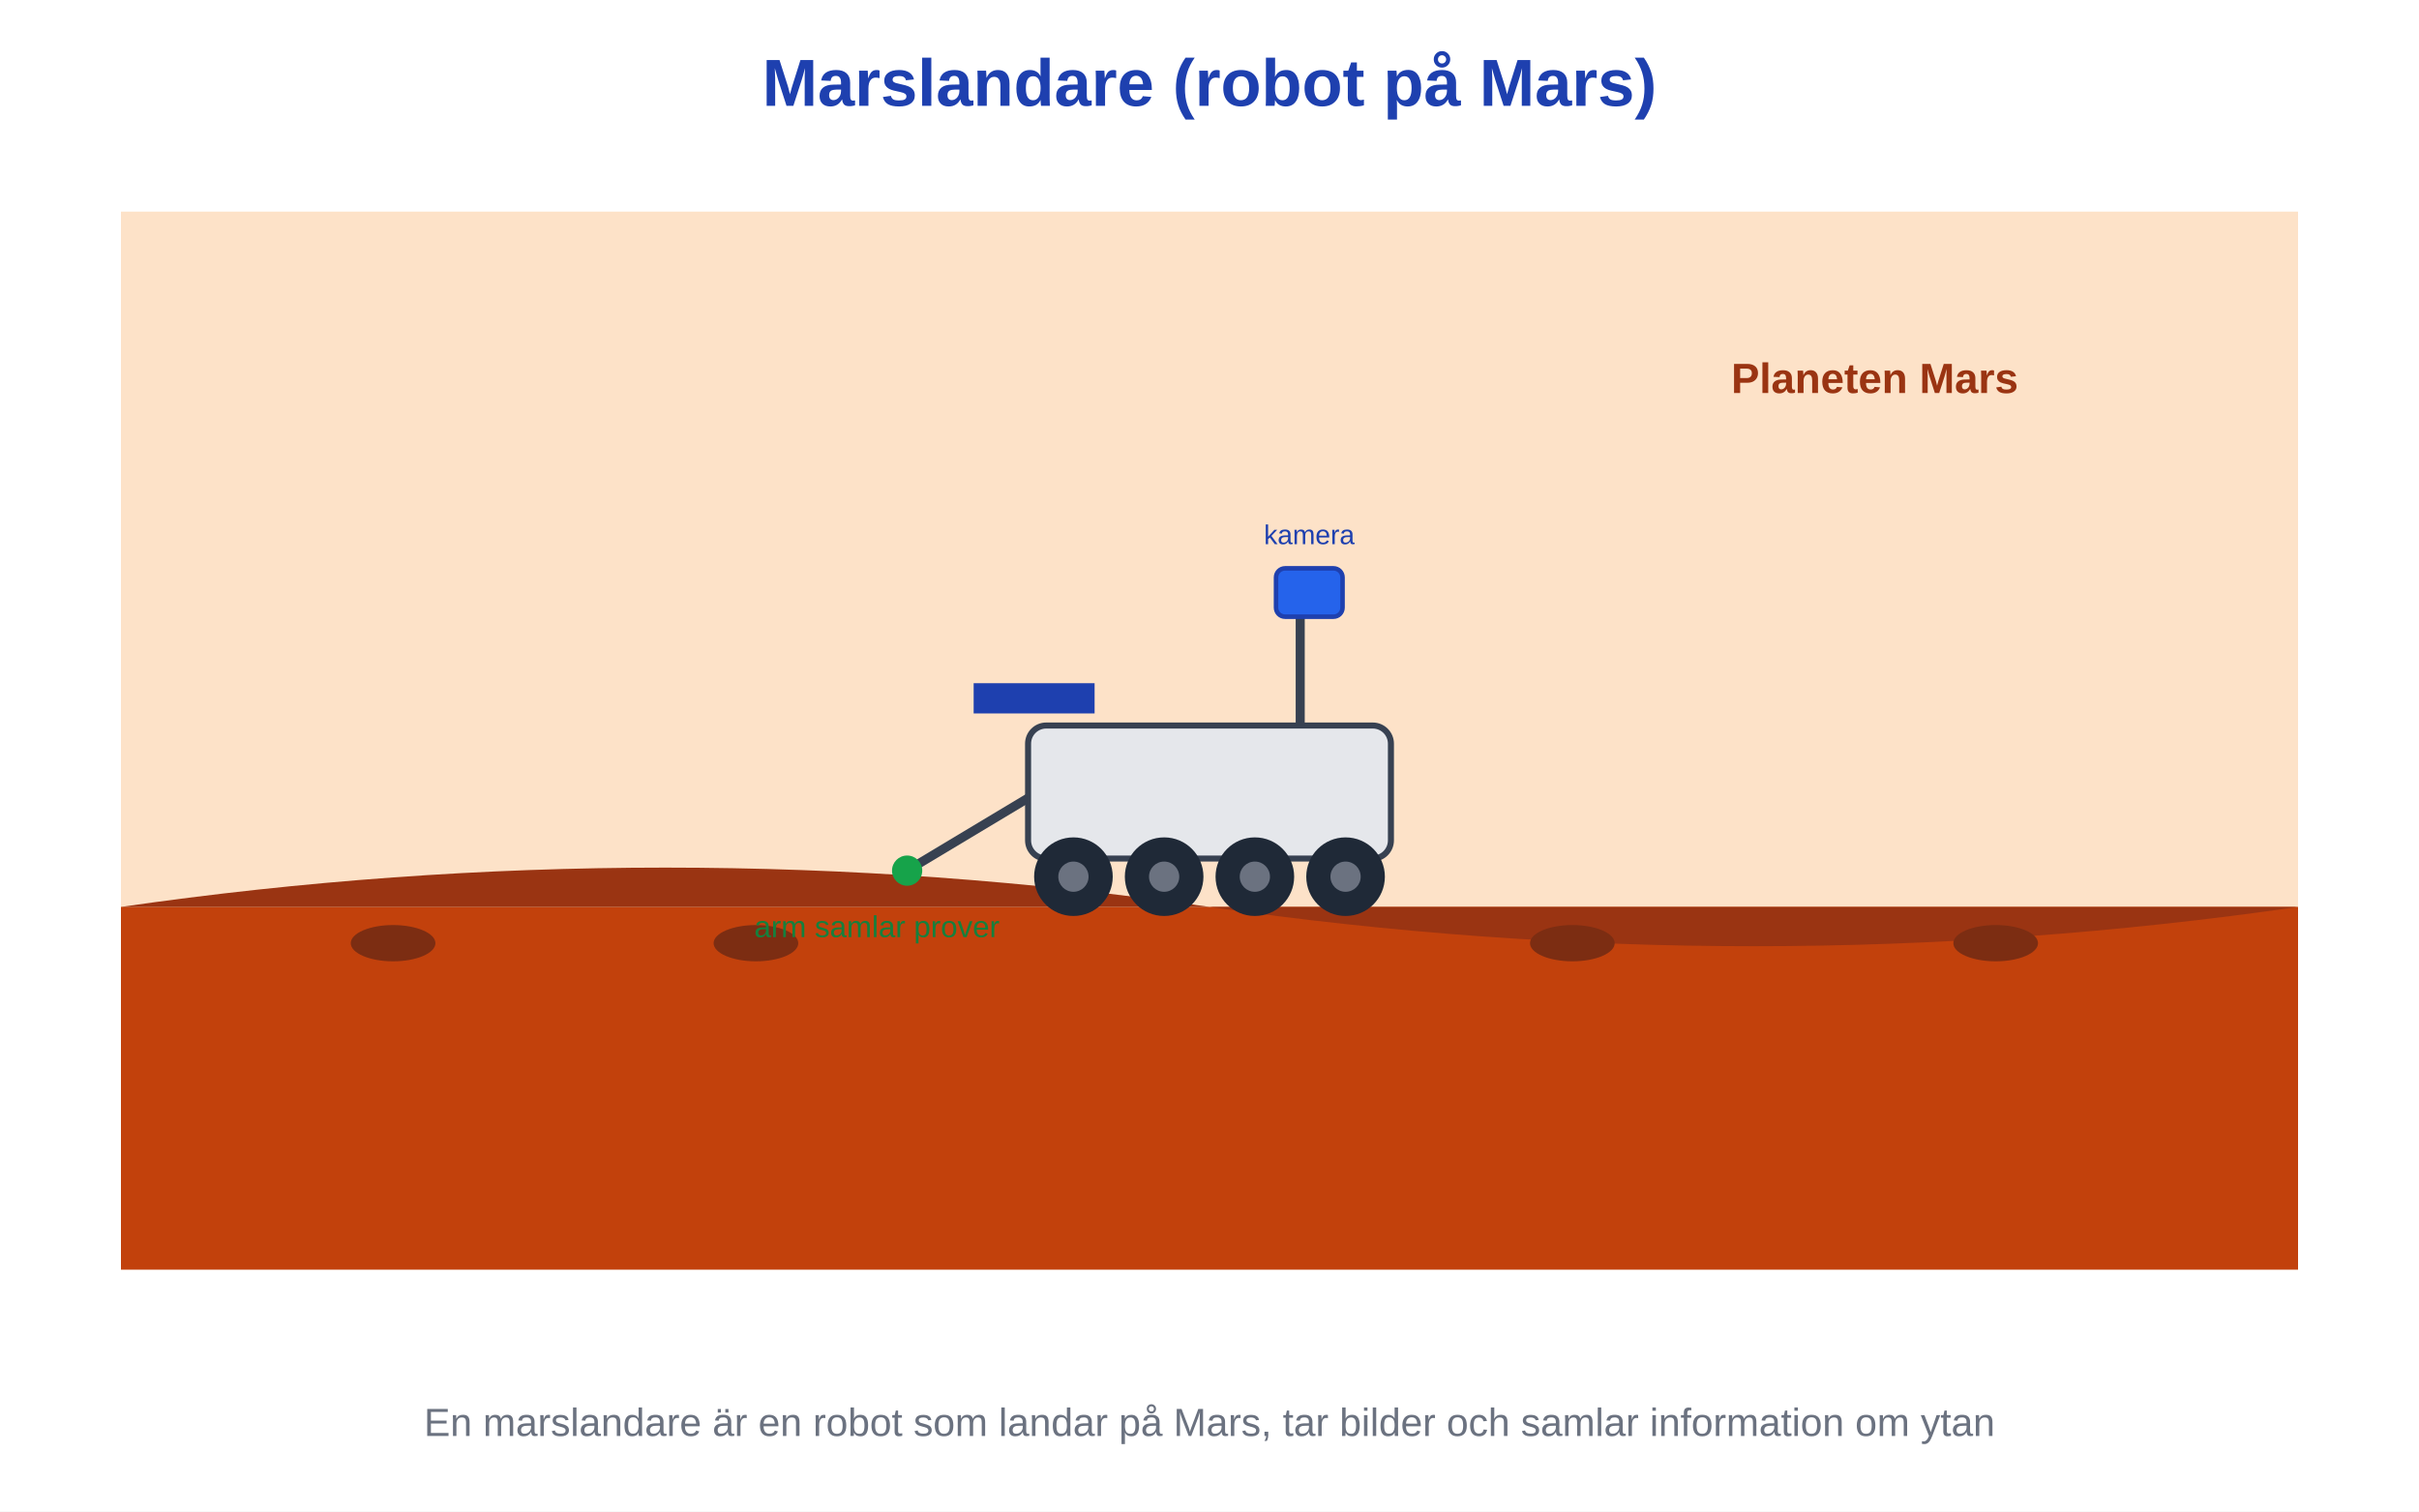
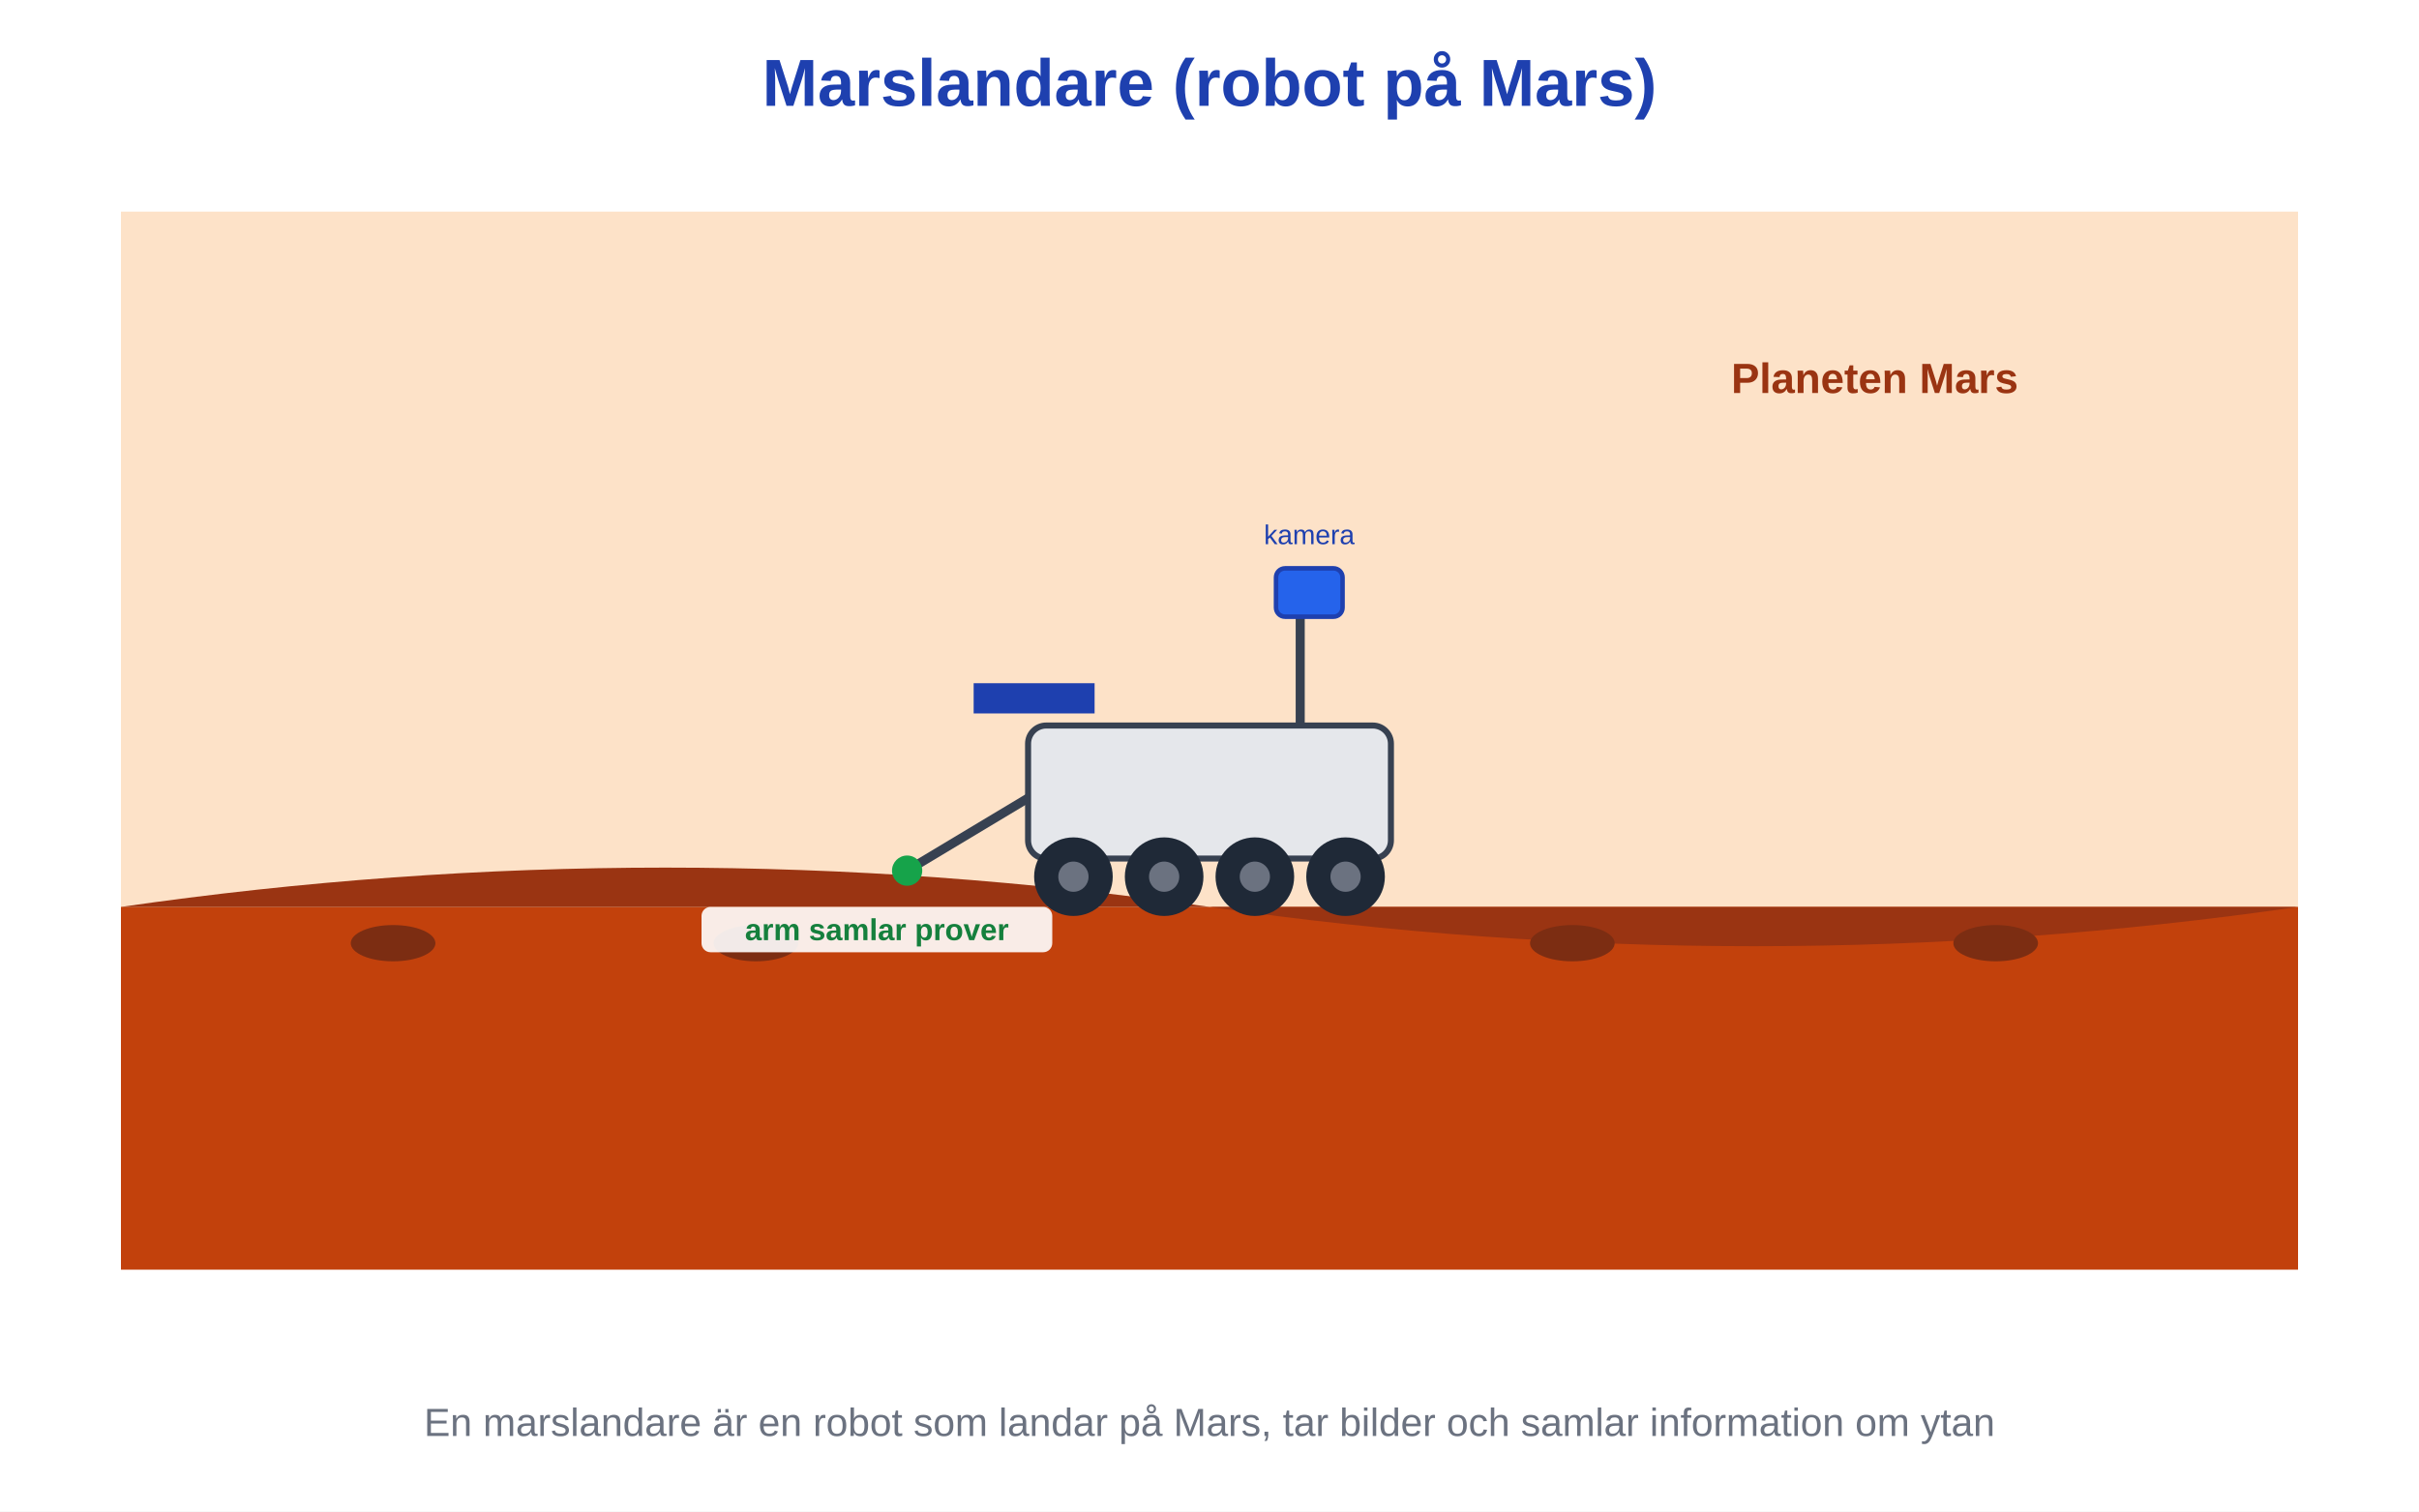
<svg xmlns="http://www.w3.org/2000/svg" viewBox="0 0 800 500" width="800" height="500">
  <rect width="800" height="500" fill="white" />
  <text x="400" y="35" font-family="Arial,sans-serif" font-size="22" fill="#1e40af" text-anchor="middle" font-weight="bold">Marslandare (robot på Mars)</text>
  <rect x="40" y="70" width="720" height="250" fill="#fde2c8" />
  <rect x="40" y="300" width="720" height="120" fill="#c2410c" />
  <path d="M 40 300 q 180 -26 360 0 q 180 26 360 0 L 760 300 Z" fill="#9a3412" />
  <ellipse cx="130" cy="312" rx="14" ry="6" fill="#7c2d12" />
  <ellipse cx="250" cy="312" rx="14" ry="6" fill="#7c2d12" />
  <ellipse cx="520" cy="312" rx="14" ry="6" fill="#7c2d12" />
  <ellipse cx="660" cy="312" rx="14" ry="6" fill="#7c2d12" />
  <rect x="340" y="240" width="120" height="44" rx="6" fill="#e5e7eb" stroke="#374151" stroke-width="2" />
  <circle cx="355" cy="290" r="13" fill="#1f2937" />
  <circle cx="355" cy="290" r="5" fill="#6b7280" />
  <circle cx="385" cy="290" r="13" fill="#1f2937" />
  <circle cx="385" cy="290" r="5" fill="#6b7280" />
  <circle cx="415" cy="290" r="13" fill="#1f2937" />
  <circle cx="415" cy="290" r="5" fill="#6b7280" />
  <circle cx="445" cy="290" r="13" fill="#1f2937" />
  <circle cx="445" cy="290" r="5" fill="#6b7280" />
  <line x1="430" y1="240" x2="430" y2="200" stroke="#374151" stroke-width="3" />
  <rect x="422" y="188" width="22" height="16" rx="3" fill="#2563eb" stroke="#1e40af" stroke-width="1.5" />
  <text x="433" y="180" font-family="Arial,sans-serif" font-size="9" fill="#1e40af" text-anchor="middle">kamera</text>
  <rect x="322" y="226" width="40" height="10" fill="#1e40af" />
  <line x1="340" y1="264" x2="300" y2="288" stroke="#374151" stroke-width="3" />
  <circle cx="300" cy="288" r="5" fill="#16a34a" />
-   <text x="290" y="310" font-family="Arial,sans-serif" font-size="10" fill="#15803d" text-anchor="middle">arm samlar prover</text>
+   <rect x="232" y="300" width="116" height="15" rx="3" fill="#ffffff" opacity="0.9" />
+   <text x="290" y="311" font-family="Arial,sans-serif" font-size="10" fill="#15803d" text-anchor="middle" font-weight="bold">arm samlar prover</text>
  <text x="620" y="130" font-family="Arial,sans-serif" font-size="14" fill="#9a3412" text-anchor="middle" font-weight="bold">Planeten Mars</text>
  <text x="400" y="475" font-family="Arial,sans-serif" font-size="13" fill="#6b7280" text-anchor="middle">En marslandare är en robot som landar på Mars, tar bilder och samlar information om ytan</text>
</svg>
